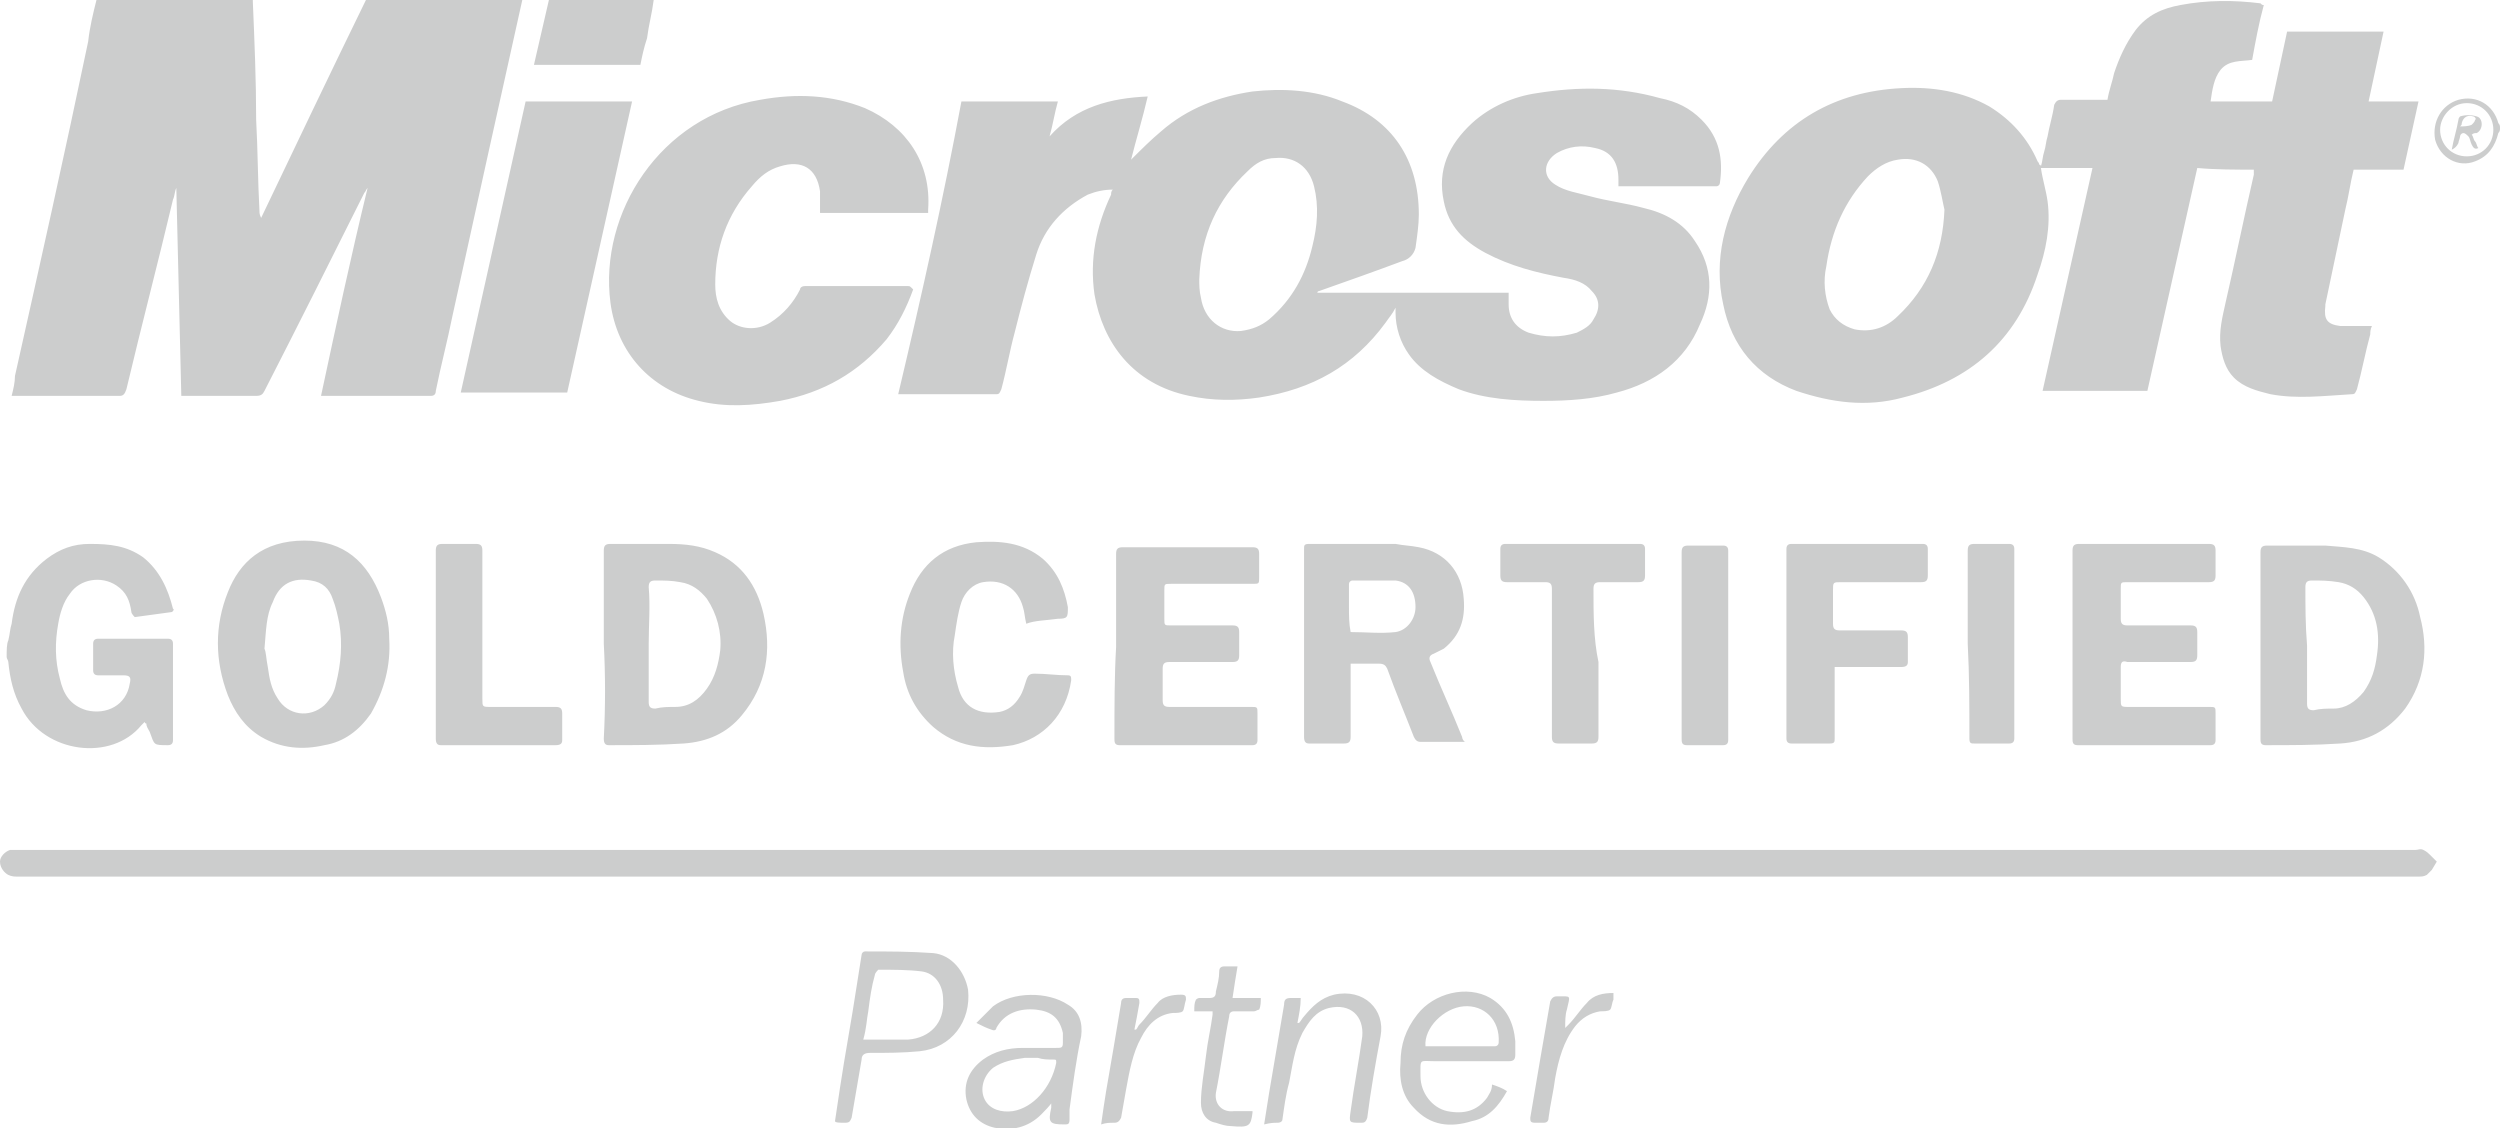
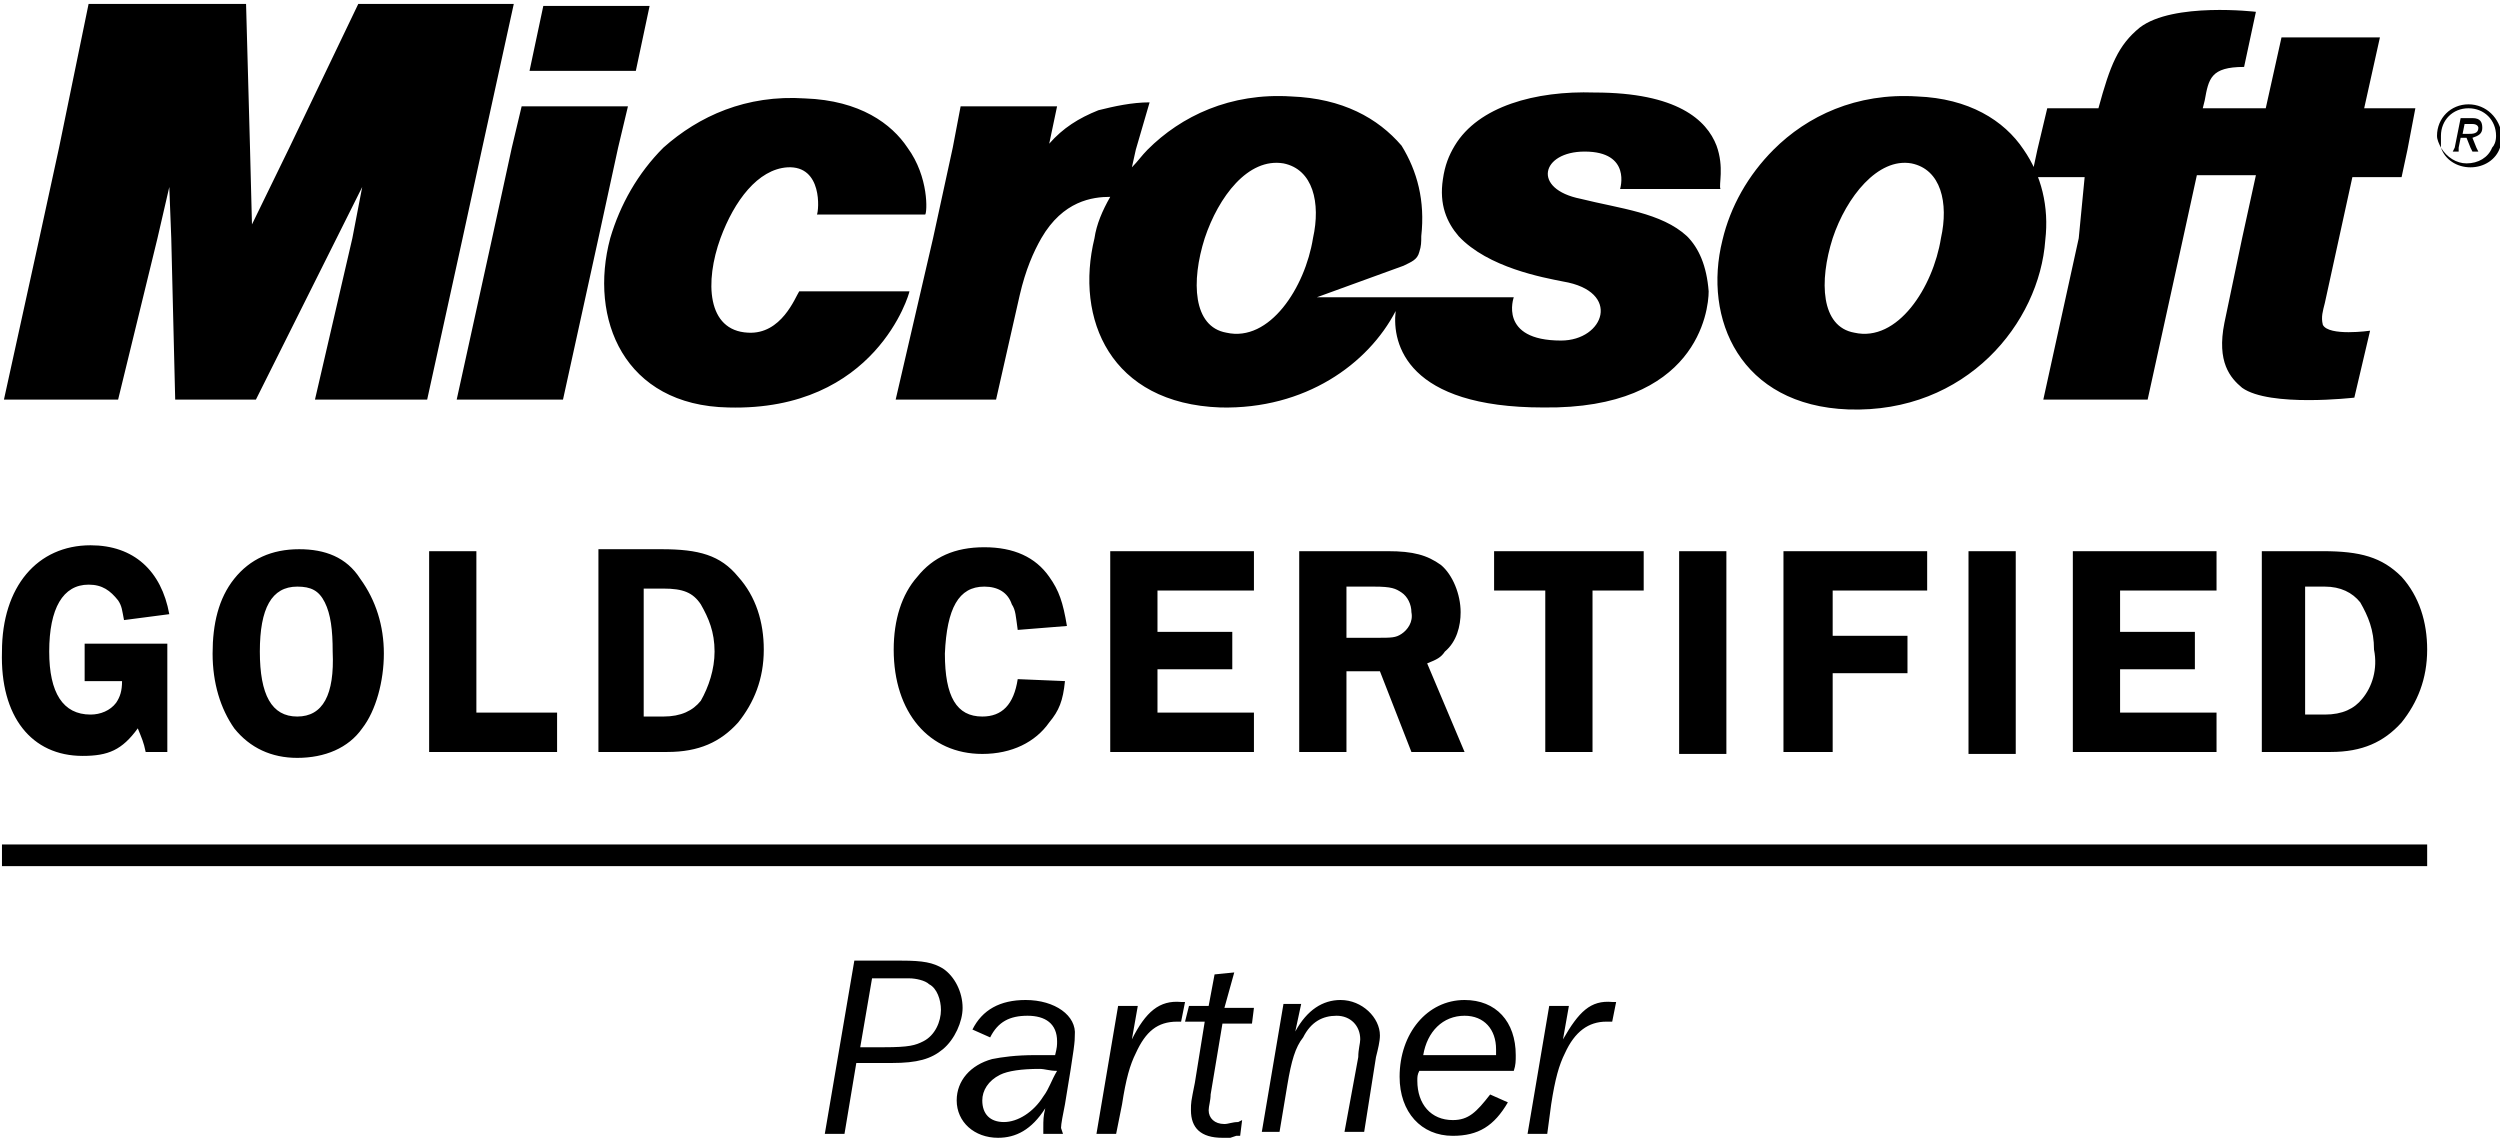
- <svg xmlns="http://www.w3.org/2000/svg" version="1.1" id="microsoft-gold" x="0px" y="0px" viewBox="0 0 150.3 67.8" style="enable-background:new 0 0 150.3 67.8;" xml:space="preserve">
-   <path id="Badge_2" style="fill:#CCCDCD;" d="M31.4,0c-1.4,6.3-2.8,12.6-4.2,19c-0.3,1.5-0.7,3-1,4.5c0,0.2-0.1,0.3-0.3,0.3         c-2.1,0-4.3,0-6.4,0c0,0-0.1,0-0.2,0c0.9-4.2,1.8-8.4,2.8-12.5c0,0,0,0,0,0c-0.1,0.1-0.1,0.2-0.2,0.3c-2,4-4,8-6,11.9         c-0.1,0.2-0.2,0.3-0.5,0.3c-1.4,0-2.7,0-4.1,0c-0.1,0-0.2,0-0.4,0c-0.1-4.2-0.2-8.3-0.3-12.5c0,0,0,0,0,0c-0.1,0.2-0.1,0.5-0.2,0.7         c-0.9,3.8-1.9,7.6-2.8,11.4c-0.1,0.3-0.2,0.4-0.4,0.4c-2,0-4.1,0-6.1,0c-0.1,0-0.2,0-0.4,0c0.1-0.4,0.2-0.8,0.2-1.2         c1.5-6.7,3-13.4,4.4-20.1C5.4,1.6,5.6,0.8,5.8,0c3.1,0,6.3,0,9.4,0c0,0,0,0.1,0,0.1c0.1,2.4,0.2,4.7,0.2,7.1         c0.1,1.8,0.1,3.7,0.2,5.5c0,0.1,0,0.2,0.1,0.4c2.1-4.4,4.2-8.8,6.3-13.1C25.1,0,28.2,0,31.4,0z M0.4,39.5c0,0.1,0.1,0.2,0.1,0.3         c0.1,1,0.3,1.9,0.8,2.8c1.4,2.7,5.4,3.2,7.2,1c0.1-0.1,0.1-0.1,0.2-0.2c0,0.1,0.1,0.1,0.1,0.1C8.8,43.7,8.9,43.8,9,44         c0.3,0.8,0.2,0.8,1.1,0.8c0.2,0,0.3-0.1,0.3-0.3c0-1.9,0-3.9,0-5.8c0-0.2-0.1-0.3-0.3-0.3c-1.4,0-2.8,0-4.2,0         c-0.2,0-0.3,0.1-0.3,0.3c0,0.5,0,1,0,1.6c0,0.2,0.1,0.3,0.3,0.3c0.5,0,1,0,1.5,0c0.4,0,0.5,0.1,0.4,0.5c-0.2,1.3-1.4,1.9-2.6,1.6         c-1-0.3-1.4-1-1.6-1.9c-0.3-1.1-0.3-2.2-0.1-3.3c0.1-0.6,0.3-1.3,0.7-1.8c0.6-0.9,1.9-1.1,2.8-0.5c0.6,0.4,0.8,0.9,0.9,1.6         c0,0.1,0.2,0.3,0.2,0.3c0.7-0.1,1.5-0.2,2.2-0.3c0.1,0,0.2-0.2,0.1-0.2c-0.3-1.2-0.8-2.3-1.8-3.1c-1-0.7-2-0.8-3.2-0.8         c-1,0-1.8,0.3-2.6,0.9c-1.3,1-1.9,2.3-2.1,3.9c-0.1,0.3-0.1,0.6-0.2,1C0.4,38.7,0.4,39.1,0.4,39.5z M33,0c-0.3,1.3-0.6,2.6-0.9,3.9         c2.1,0,4.2,0,6.4,0c0.1-0.5,0.2-1,0.4-1.6C39,1.5,39.2,0.8,39.3,0C37.2,0,35.1,0,33,0z M150.3,7.7c0-0.1,0-0.2-0.1-0.3         c-0.3-1.1-1.3-1.7-2.4-1.4c-1,0.3-1.6,1.3-1.4,2.4c0.3,1.1,1.4,1.7,2.4,1.3c0.8-0.3,1.2-0.9,1.4-1.7C150.3,7.9,150.3,7.8,150.3,7.7z         M148.3,6.2c0.9,0,1.6,0.7,1.6,1.6c0,0.9-0.7,1.6-1.6,1.6c-0.9,0-1.6-0.7-1.6-1.6C146.7,7,147.4,6.2,148.3,6.2z M54,23.7         c0.1,0,0.1,0,0.1,0c1.9,0,3.9,0,5.8,0c0.2,0,0.2-0.1,0.3-0.3c0.3-1.1,0.5-2.3,0.8-3.4c0.4-1.6,0.8-3.1,1.3-4.7         c0.5-1.6,1.6-2.8,3.1-3.6c0.5-0.2,1-0.3,1.5-0.3c-0.1,0.1-0.1,0.2-0.1,0.3c-0.9,1.9-1.3,3.9-1,6c0.5,2.9,2.3,5.4,5.7,6.1         c1.4,0.3,2.8,0.3,4.2,0.1c3.2-0.5,5.7-1.9,7.6-4.5c0.2-0.3,0.4-0.5,0.6-0.9c0,0.1,0,0.2,0,0.3c0,0.9,0.3,1.8,0.8,2.5         c0.7,1,1.8,1.6,3,2.1c1.6,0.6,3.4,0.7,5.1,0.7c1.5,0,3-0.1,4.4-0.5c2.3-0.6,4.1-1.9,5-4.1c0.8-1.7,0.8-3.4-0.3-5         c-0.7-1.1-1.8-1.7-3.1-2c-1.1-0.3-2.1-0.4-3.2-0.7c-0.7-0.2-1.5-0.3-2.1-0.7c-0.8-0.5-0.7-1.4,0.1-1.9c0.7-0.4,1.5-0.5,2.3-0.3         c1,0.2,1.4,0.9,1.4,1.9c0,0.1,0,0.2,0,0.4c2,0,3.9,0,5.9,0c0.1,0,0.2-0.1,0.2-0.2c0.2-1.4,0-2.7-1.1-3.8c-0.7-0.7-1.5-1.1-2.5-1.3         c-2.5-0.7-4.9-0.7-7.4-0.3c-1.4,0.2-2.8,0.8-3.9,1.8c-1.4,1.3-2.1,2.8-1.7,4.7c0.3,1.5,1.2,2.4,2.5,3.1c1.5,0.8,3.1,1.2,4.7,1.5         c0.7,0.1,1.3,0.3,1.7,0.8c0.5,0.5,0.5,1.1,0.1,1.7c-0.2,0.4-0.6,0.6-1,0.8c-1,0.3-1.9,0.3-2.9,0c-0.8-0.3-1.2-0.9-1.2-1.7         c0-0.2,0-0.4,0-0.7c-3.8,0-7.7,0-11.5,0c0-0.1,0.1-0.1,0.1-0.1c1.7-0.6,3.4-1.2,5-1.8c0.4-0.1,0.7-0.4,0.8-0.8         c0.1-0.7,0.2-1.4,0.2-2c0-3.3-1.6-5.7-4.6-6.8c-1.7-0.7-3.6-0.8-5.4-0.6c-2,0.3-3.9,1-5.5,2.4c-0.6,0.5-1.2,1.1-1.8,1.7         c0.3-1.2,0.7-2.5,1-3.8c-2.2,0.1-4.3,0.6-5.9,2.4c0.2-0.7,0.3-1.4,0.5-2.1c-1.9,0-3.8,0-5.8,0C56.7,12,55.4,17.8,54,23.7z M75,10.3         c0.5-0.5,1-0.8,1.7-0.8c1.1-0.1,2,0.5,2.3,1.7c0.3,1.2,0.2,2.4-0.1,3.6c-0.4,1.7-1.2,3.2-2.6,4.4c-0.5,0.4-1,0.6-1.7,0.7         c-1.2,0.1-2.2-0.7-2.4-2c-0.1-0.4-0.1-0.8-0.1-1.1C72.2,14.1,73.2,12,75,10.3z M135.5,10.2c0,0.1,0,0.2,0,0.3         c-0.6,2.6-1.1,5.1-1.7,7.7c-0.2,0.9-0.4,1.7-0.3,2.6c0.1,0.7,0.3,1.4,0.8,1.9c0.6,0.6,1.4,0.8,2.2,1c1.6,0.3,3.2,0.1,4.9,0         c0.2,0,0.2-0.1,0.3-0.3c0.3-1.1,0.5-2.2,0.8-3.3c0-0.1,0-0.3,0.1-0.5c-0.7,0-1.3,0-1.9,0c-0.8-0.1-1-0.4-0.9-1.2c0,0,0-0.1,0-0.1         c0.4-1.9,0.8-3.8,1.2-5.7c0.2-0.8,0.3-1.6,0.5-2.4c1,0,2,0,3,0c0.3-1.4,0.6-2.7,0.9-4.1c-1,0-2,0-3,0c0.3-1.4,0.6-2.8,0.9-4.2         c-2,0-3.9,0-5.8,0c-0.3,1.4-0.6,2.8-0.9,4.2c-1.2,0-2.4,0-3.7,0c0.1-0.7,0.2-1.4,0.6-1.9c0.5-0.6,1.2-0.5,1.9-0.6         c0.2-1.1,0.4-2.2,0.7-3.3c-0.1,0-0.1,0-0.2-0.1c-1.6-0.2-3.2-0.2-4.8,0.1c-1.1,0.2-2,0.6-2.7,1.5c-0.6,0.8-1,1.7-1.3,2.6         c-0.1,0.5-0.3,1-0.4,1.6c-0.9,0-1.9,0-2.8,0c-0.2,0-0.3,0.1-0.4,0.3c-0.1,0.7-0.3,1.3-0.4,1.9c-0.1,0.3-0.1,0.6-0.2,0.9         c-0.1,0.3-0.1,0.6-0.2,0.9c0-0.1-0.1-0.1-0.1-0.1c0-0.1-0.1-0.2-0.1-0.2c-0.6-1.4-1.6-2.5-2.9-3.3c-1.6-0.9-3.4-1.2-5.3-1.1         c-4,0.2-7.1,2-9.2,5.4c-1.4,2.3-2.1,4.9-1.5,7.6c0.5,2.5,2,4.3,4.4,5.2c2.1,0.7,4.2,1,6.4,0.4c4-1,6.8-3.4,8.1-7.4         c0.5-1.4,0.8-2.9,0.6-4.4c-0.1-0.7-0.3-1.3-0.4-2c1,0,2.1,0,3.1,0c-1,4.5-2,8.9-3,13.4c2.1,0,4.2,0,6.3,0c1-4.5,2-8.9,3-13.4         C133.2,10.2,134.4,10.2,135.5,10.2z M114.1,19c-0.7,0.7-1.6,1-2.6,0.8c-0.7-0.2-1.2-0.6-1.5-1.2c-0.3-0.8-0.4-1.7-0.2-2.6         c0.3-2.1,1.1-3.9,2.5-5.4c0.5-0.5,1.1-0.9,1.8-1c1.1-0.2,2,0.3,2.4,1.3c0.2,0.6,0.3,1.3,0.4,1.7C116.8,15.2,115.9,17.3,114.1,19z         M54.6,17.2c-2.1,0-4.1,0-6.2,0c-0.2,0-0.3,0.1-0.3,0.2c-0.4,0.8-1,1.5-1.8,2c-0.8,0.5-1.8,0.4-2.4-0.1c-0.7-0.6-0.9-1.4-0.9-2.2         c0-2.2,0.7-4.2,2.2-5.9c0.5-0.6,1-1,1.7-1.2c1.3-0.4,2.2,0.1,2.4,1.5c0,0.1,0,0.2,0,0.3c0,0.3,0,0.6,0,1c2.2,0,4.3,0,6.5,0         c0-0.1,0-0.2,0-0.2c0.2-2.8-1.3-5-3.8-6.1c-2-0.8-4.1-0.9-6.3-0.5c-6,1-9.7,6.8-9,12.2c0.4,3,2.4,5.2,5.3,5.9c1.6,0.4,3.2,0.3,4.9,0         c2.6-0.5,4.7-1.7,6.4-3.7c0.7-0.9,1.2-1.9,1.6-3C54.7,17.2,54.7,17.2,54.6,17.2z M34.1,23.6c1.3-5.8,2.6-11.7,3.9-17.5         c-2.1,0-4.3,0-6.4,0c-1.3,5.8-2.6,11.7-3.9,17.5C29.9,23.6,32,23.6,34.1,23.6z M87.9,44.3c-0.6-1.5-1.3-3-1.9-4.5         c-0.1-0.2-0.1-0.4,0.2-0.5c0.2-0.1,0.4-0.2,0.6-0.3c1-0.8,1.3-1.8,1.2-3c-0.1-1.6-1.1-2.8-2.7-3.1c-0.5-0.1-0.9-0.1-1.4-0.2         c-1.7,0-3.5,0-5.2,0c-0.3,0-0.3,0.1-0.3,0.3c0,3.8,0,7.6,0,11.3c0,0.3,0.1,0.4,0.3,0.4c0.7,0,1.4,0,2.1,0c0.3,0,0.4-0.1,0.4-0.4         c0-1.3,0-2.7,0-4c0-0.1,0-0.3,0-0.4c0.6,0,1.2,0,1.7,0c0.3,0,0.4,0.1,0.5,0.3c0.5,1.4,1.1,2.8,1.6,4.1c0.1,0.2,0.2,0.3,0.4,0.3         c0.6,0,1.2,0,1.9,0c0.3,0,0.5,0,0.8,0C88,44.6,87.9,44.4,87.9,44.3z M81.1,36.5c0-0.5,0-1,0-1.4c0-0.1,0.1-0.2,0.2-0.2         c0.9,0,1.8,0,2.6,0c0.8,0.1,1.2,0.7,1.2,1.6c0,0.7-0.5,1.4-1.2,1.5c-0.9,0.1-1.8,0-2.7,0C81.1,37.5,81.1,37,81.1,36.5z M135.9,44.4         c0,0.2,0,0.4,0.3,0.4c1.5,0,3,0,4.5-0.1c1.6-0.1,2.9-0.8,3.9-2.1c1.2-1.7,1.4-3.6,0.9-5.5c-0.3-1.5-1.2-2.8-2.5-3.6         c-1-0.6-2.1-0.6-3.2-0.7c-1.2,0-2.4,0-3.5,0c-0.3,0-0.4,0.1-0.4,0.4c0,1.9,0,3.7,0,5.6C135.9,40.6,135.9,42.5,135.9,44.4z         M138.6,35.3c0-0.3,0.1-0.4,0.4-0.4c0.5,0,1,0,1.6,0.1c0.6,0.1,1.1,0.4,1.5,0.9c0.8,1,1,2.2,0.8,3.5c-0.1,0.8-0.3,1.5-0.8,2.2         c-0.5,0.6-1.1,1-1.8,1c-0.4,0-0.8,0-1.2,0.1c-0.3,0-0.4-0.1-0.4-0.4c0-1.2,0-2.3,0-3.5C138.6,37.6,138.6,36.4,138.6,35.3z         M36.3,44.4c0,0.3,0.1,0.4,0.3,0.4c1.5,0,3,0,4.5-0.1c1.4-0.1,2.6-0.6,3.5-1.7c1.5-1.8,1.8-3.9,1.3-6.1c-0.4-1.7-1.3-3-2.9-3.7         c-0.9-0.4-1.8-0.5-2.8-0.5c-1.2,0-2.3,0-3.5,0c-0.3,0-0.4,0.1-0.4,0.4c0,1.9,0,3.7,0,5.6C36.4,40.6,36.4,42.5,36.3,44.4z M39,35.3         c0-0.3,0.1-0.4,0.4-0.4c0.5,0,1,0,1.5,0.1c0.7,0.1,1.2,0.5,1.6,1c0.6,0.9,0.9,2,0.8,3.1c-0.1,0.8-0.3,1.6-0.8,2.3         c-0.5,0.7-1.1,1.1-1.9,1.1c-0.4,0-0.8,0-1.2,0.1c-0.3,0-0.4-0.1-0.4-0.4c0-1.2,0-2.3,0-3.5C39,37.6,39.1,36.4,39,35.3z M13.7,35.6         c-0.8,2-0.8,4.1,0,6.2c0.4,1,1,1.9,2,2.5c1.2,0.7,2.5,0.8,3.8,0.5c1.2-0.2,2.1-0.9,2.8-1.9c0.8-1.4,1.2-2.9,1.1-4.5         c0-0.9-0.2-1.7-0.5-2.5c-0.8-2.1-2.2-3.4-4.6-3.4C15.8,32.5,14.4,33.8,13.7,35.6z M16.4,36.2c0.4-1.1,1.2-1.5,2.3-1.3         c0.7,0.1,1.1,0.5,1.3,1.1c0.2,0.5,0.3,1,0.4,1.5c0.2,1.2,0.1,2.4-0.2,3.6c-0.1,0.5-0.3,0.9-0.7,1.3c-0.9,0.8-2.2,0.6-2.8-0.4         c-0.4-0.6-0.5-1.2-0.6-1.9C16,39.6,16,39.2,15.9,39C16,37.9,16,37,16.4,36.2z M67,44.4c0,0.2,0,0.4,0.3,0.4c2.7,0,5.3,0,8,0         c0.2,0,0.3-0.1,0.3-0.3c0-0.5,0-1,0-1.6c0-0.4,0-0.4-0.4-0.4c-1.6,0-3.3,0-4.9,0c-0.3,0-0.4-0.1-0.4-0.4c0-0.6,0-1.3,0-1.9         c0-0.3,0.1-0.4,0.4-0.4c1.3,0,2.5,0,3.8,0c0.3,0,0.4-0.1,0.4-0.4c0-0.5,0-1,0-1.4c0-0.3-0.1-0.4-0.4-0.4c-1.2,0-2.5,0-3.7,0         c-0.4,0-0.4,0-0.4-0.4c0-0.6,0-1.2,0-1.7c0-0.4,0-0.4,0.4-0.4c1.6,0,3.3,0,4.9,0c0.4,0,0.4,0,0.4-0.4c0-0.5,0-0.9,0-1.4         c0-0.3-0.1-0.4-0.4-0.4c-2.6,0-5.2,0-7.8,0c-0.3,0-0.4,0.1-0.4,0.4c0,1.9,0,3.7,0,5.6C67,40.6,67,42.5,67,44.4z M124.6,44.4         c0,0.2,0,0.4,0.3,0.4c2.7,0,5.3,0,8,0c0.2,0,0.3-0.1,0.3-0.3c0-0.5,0-1,0-1.6c0-0.4,0-0.4-0.4-0.4c-1.6,0-3.2,0-4.8,0         c-0.5,0-0.5,0-0.5-0.5c0-0.6,0-1.3,0-1.9c0-0.3,0.1-0.4,0.4-0.3c1.3,0,2.5,0,3.8,0c0.3,0,0.4-0.1,0.4-0.4c0-0.5,0-0.9,0-1.4         c0-0.3-0.1-0.4-0.4-0.4c-1.3,0-2.5,0-3.8,0c-0.3,0-0.4-0.1-0.4-0.4c0-0.6,0-1.2,0-1.8c0-0.4,0-0.4,0.4-0.4c1.6,0,3.3,0,4.9,0         c0.3,0,0.4-0.1,0.4-0.4c0-0.5,0-1,0-1.5c0-0.3-0.1-0.4-0.4-0.4c-2.6,0-5.2,0-7.8,0c-0.3,0-0.4,0.1-0.4,0.4c0,1.9,0,3.7,0,5.6         C124.6,40.6,124.6,42.5,124.6,44.4z M63.6,37.2c0.6,0,0.6-0.1,0.6-0.7c-0.2-1.1-0.6-2.1-1.5-2.9c-1.2-1-2.6-1.1-4-1         c-2,0.2-3.3,1.3-4,3.1c-0.6,1.5-0.7,3.1-0.4,4.7c0.2,1.3,0.8,2.4,1.8,3.3c1.4,1.2,3,1.4,4.8,1.1c1.8-0.4,3.2-1.8,3.5-3.9         c0-0.2,0-0.3-0.2-0.3c-0.7,0-1.3-0.1-2-0.1c-0.3,0-0.4,0.1-0.5,0.4c-0.1,0.3-0.2,0.7-0.4,1c-0.3,0.5-0.7,0.8-1.2,0.9         c-1.3,0.2-2.2-0.3-2.5-1.5c-0.3-1-0.4-2.1-0.2-3.1c0.1-0.7,0.2-1.4,0.4-2c0.2-0.6,0.7-1.1,1.3-1.2c1.2-0.2,2.1,0.4,2.4,1.5         c0.1,0.3,0.1,0.6,0.2,1C62.2,37.3,62.9,37.3,63.6,37.2z M1.1,51.7c-0.1,0-0.2,0-0.4,0c-0.1,0-0.2,0.1-0.2,0.2c0,0.1,0.1,0.2,0.1,0.2         c0.1,0,0.2,0,0.3,0c48.1,0,96.2,0,144.3,0c0.1,0,0.2,0,0.2,0c0.1,0,0.1-0.1,0.2-0.2c-0.1-0.1-0.1-0.2-0.2-0.2c-0.1,0-0.2,0-0.3,0         c-24,0-48.1,0-72.1,0C49.2,51.7,25.1,51.7,1.1,51.7z M145.9,52.6c0.1-0.1,0.2-0.2,0.3-0.3l0.3-0.5l-0.4-0.4         c-0.1-0.1-0.2-0.2-0.4-0.3c-0.2-0.1-0.3,0-0.5,0L1,51.1c-0.1,0-0.3,0-0.4,0C0.3,51.2,0,51.5,0,51.8c0,0.4,0.3,0.7,0.5,0.8         c0.2,0.1,0.4,0.1,0.5,0.1l144.3,0c0,0,0.1,0,0.1,0C145.6,52.7,145.7,52.7,145.9,52.6z M110.6,40.1c1.2,0,2.4,0,3.7,0         c0.3,0,0.4-0.1,0.4-0.3c0-0.5,0-1,0-1.5c0-0.3-0.1-0.4-0.4-0.4c-1.2,0-2.5,0-3.7,0c-0.3,0-0.4-0.1-0.4-0.4c0-0.7,0-1.4,0-2         c0-0.5,0-0.5,0.5-0.5c1.6,0,3.2,0,4.8,0c0.3,0,0.4-0.1,0.4-0.4c0-0.5,0-1.1,0-1.6c0-0.2-0.1-0.3-0.3-0.3c-2.6,0-5.3,0-7.9,0         c-0.2,0-0.3,0.1-0.3,0.3c0,3.8,0,7.6,0,11.4c0,0.2,0.1,0.3,0.3,0.3c0.8,0,1.5,0,2.3,0c0.3,0,0.3-0.1,0.3-0.3c0-1.3,0-2.6,0-3.9         c0-0.1,0-0.3,0-0.4C110.4,40.1,110.5,40.1,110.6,40.1z M95.8,35.4c0-0.3,0.1-0.4,0.4-0.4c0.8,0,1.5,0,2.3,0c0.3,0,0.4-0.1,0.4-0.4         c0-0.5,0-1.1,0-1.6c0-0.2-0.1-0.3-0.3-0.3c-2.7,0-5.4,0-8.1,0c-0.2,0-0.3,0.1-0.3,0.3c0,0.5,0,1.1,0,1.6c0,0.3,0.1,0.4,0.4,0.4         c0.8,0,1.5,0,2.3,0c0.3,0,0.4,0.1,0.4,0.4c0,0.1,0,0.2,0,0.3c0,2.9,0,5.8,0,8.6c0,0.3,0.1,0.4,0.4,0.4c0.7,0,1.3,0,2,0         c0.3,0,0.4-0.1,0.4-0.4c0-1.5,0-3,0-4.5C95.8,38.4,95.8,36.9,95.8,35.4z M26.2,44.4c0,0.3,0.1,0.4,0.3,0.4c2.3,0,4.6,0,6.9,0         c0.3,0,0.4-0.1,0.4-0.3c0-0.5,0-1.1,0-1.6c0-0.3-0.1-0.4-0.4-0.4c-1.3,0-2.6,0-3.9,0c-0.5,0-0.5,0-0.5-0.5c0-3,0-5.9,0-8.9         c0-0.3-0.1-0.4-0.4-0.4c-0.7,0-1.4,0-2,0c-0.3,0-0.4,0.1-0.4,0.4c0,1.9,0,3.7,0,5.6C26.2,40.6,26.2,42.5,26.2,44.4z M118.4,44.4         c0,0.3,0.1,0.3,0.3,0.3c0.7,0,1.4,0,2.1,0c0.2,0,0.3-0.1,0.3-0.3c0-3.8,0-7.6,0-11.4c0-0.2-0.1-0.3-0.3-0.3c-0.7,0-1.4,0-2.1,0         c-0.3,0-0.4,0.1-0.4,0.4c0,1.9,0,3.7,0,5.6C118.4,40.6,118.4,42.5,118.4,44.4z M101.1,44.4c0,0.2,0,0.4,0.3,0.4c0.7,0,1.4,0,2.2,0         c0.2,0,0.3-0.1,0.3-0.3c0-3.8,0-7.6,0-11.4c0-0.2-0.1-0.3-0.3-0.3c-0.7,0-1.4,0-2.1,0c-0.3,0-0.4,0.1-0.4,0.4c0,1.9,0,3.7,0,5.6         C101.1,40.6,101.1,42.5,101.1,44.4z M50.8,67.5c0.3,0,0.3-0.1,0.4-0.3c0.2-1.2,0.4-2.3,0.6-3.5c0-0.3,0.2-0.4,0.5-0.4c1,0,2,0,3-0.1         c1.9-0.2,3.1-1.8,2.9-3.7c-0.2-1.1-1-2.1-2.1-2.2c-1.4-0.1-2.7-0.1-4.1-0.1c-0.1,0-0.2,0.1-0.2,0.2c-0.1,0.6-0.2,1.3-0.3,1.9         c-0.3,2-0.7,4.1-1,6.1c-0.1,0.7-0.2,1.3-0.3,2C50.2,67.5,50.5,67.5,50.8,67.5z M52.2,60.8c0.1-0.8,0.2-1.5,0.4-2.2         c0-0.1,0.2-0.3,0.2-0.3c0.9,0,1.8,0,2.6,0.1c0.8,0.1,1.3,0.8,1.3,1.7c0.1,1.4-0.8,2.3-2.1,2.4c-0.9,0-1.8,0-2.7,0         C52.1,61.8,52.1,61.3,52.2,60.8z M63.2,66.3c0,0.1,0,0.2,0,0.3c-0.2,0.9-0.1,1,0.8,1c0.2,0,0.3,0,0.3-0.3c0-0.2,0-0.4,0-0.6         c0.2-1.5,0.4-3,0.7-4.4c0.1-0.8-0.1-1.5-0.8-1.9c-1.2-0.8-3.3-0.8-4.5,0.1c-0.3,0.3-0.6,0.6-1,1c0.4,0.2,0.6,0.3,0.9,0.4         c0.2,0.1,0.3,0,0.3-0.1c0.5-0.9,1.4-1.2,2.4-1.1c0.9,0.1,1.4,0.5,1.6,1.4c0,0.2,0,0.4,0,0.6c0,0.3-0.1,0.3-0.4,0.3c-0.7,0-1.4,0-2,0         c-0.9,0-1.7,0.2-2.4,0.7c-0.8,0.6-1.2,1.4-1,2.4c0.2,0.9,0.8,1.5,1.7,1.7c1,0.2,2,0,2.8-0.8c0.2-0.2,0.5-0.5,0.7-0.8         C63.1,66.2,63.2,66.2,63.2,66.3z M63.3,63.7c0.2,0,0.2,0,0.2,0.2c-0.3,1.5-1.4,2.7-2.6,2.9c-0.7,0.1-1.4-0.1-1.7-0.7         c-0.3-0.6-0.1-1.4,0.5-1.9c0.6-0.4,1.2-0.5,1.9-0.6c0.3,0,0.5,0,0.8,0C62.7,63.7,63,63.7,63.3,63.7z M89.4,66         c-0.6,0.8-1.4,1-2.4,0.8c-0.9-0.2-1.6-1.1-1.6-2.1c0-1.1-0.1-0.9,0.9-0.9c1.5,0,3,0,4.4,0c0.3,0,0.4-0.1,0.4-0.4c0-0.3,0-0.5,0-0.8         c-0.1-1.1-0.5-2-1.5-2.6c-1.4-0.8-3.4-0.3-4.4,1c-0.7,0.9-1,1.8-1,2.9c-0.1,1,0.1,2,0.8,2.7c1,1.1,2.2,1.2,3.5,0.8         c1-0.2,1.6-0.9,2.1-1.8c-0.3-0.2-0.6-0.3-0.9-0.4C89.7,65.6,89.5,65.8,89.4,66z M88,60.5c1.2-0.1,2.2,0.8,2.1,2.2         c0,0.1-0.1,0.2-0.2,0.2c-1.4,0-2.8,0-4.2,0C85.6,61.8,86.8,60.6,88,60.5z M76.8,67.5c0.2,0,0.3-0.1,0.3-0.2c0.1-0.7,0.2-1.5,0.4-2.2         c0.2-1,0.3-2,0.8-3c0.4-0.7,0.8-1.3,1.6-1.5c1.3-0.3,2.1,0.5,2,1.7c-0.2,1.5-0.5,3-0.7,4.5c-0.1,0.7-0.1,0.7,0.6,0.7         c0.2,0,0.3,0,0.4-0.3c0.2-1.6,0.5-3.3,0.8-4.9c0.3-1.6-1-2.9-2.8-2.5c-0.8,0.2-1.3,0.7-1.8,1.3c-0.1,0.1-0.2,0.3-0.3,0.4         c0,0-0.1,0-0.1,0c0.1-0.5,0.2-1,0.2-1.5c-0.2,0-0.4,0-0.6,0c-0.3,0-0.4,0.1-0.4,0.4c-0.3,1.8-0.6,3.5-0.9,5.3         c-0.1,0.6-0.2,1.3-0.3,1.9C76.4,67.5,76.6,67.5,76.8,67.5z M74.2,66.8c-0.7,0.1-1.2-0.4-1.1-1.1c0.3-1.5,0.5-3.1,0.8-4.6         c0-0.2,0.1-0.3,0.3-0.3c0.4,0,0.8,0,1.2,0c0.1,0,0.2-0.1,0.3-0.1c0.1-0.2,0.1-0.5,0.1-0.7c-0.6,0-1.1,0-1.7,0         c0.1-0.7,0.2-1.3,0.3-1.9c-0.3,0-0.5,0-0.8,0c-0.2,0-0.3,0.1-0.3,0.3c0,0.4-0.1,0.8-0.2,1.2c0,0.3-0.1,0.4-0.4,0.4         c-0.2,0-0.4,0-0.6,0c-0.1,0-0.2,0.1-0.2,0.1c-0.1,0.2-0.1,0.4-0.1,0.7c0.4,0,0.8,0,1.1,0c0,0.1,0,0.1,0,0.2         c-0.1,0.8-0.3,1.6-0.4,2.5c-0.1,0.9-0.3,1.9-0.3,2.8c0,0.6,0.3,1.1,0.9,1.2c0.3,0.1,0.6,0.2,0.9,0.2c1.1,0.1,1.2,0,1.3-0.8         c0,0,0,0,0-0.1C74.8,66.8,74.5,66.8,74.2,66.8z M67,67.5c0.2,0,0.3-0.1,0.4-0.3c0.1-0.6,0.2-1.1,0.3-1.7c0.2-1.1,0.4-2.2,0.9-3.1         c0.4-0.8,1-1.4,1.9-1.5c0.2,0,0.5,0,0.6-0.1c0.1-0.1,0.1-0.4,0.2-0.7c0,0,0,0,0,0c0-0.2,0-0.3-0.3-0.3c-0.5,0-1.1,0.1-1.4,0.5         c-0.4,0.4-0.7,0.9-1.1,1.3c-0.1,0.1-0.1,0.2-0.2,0.3c0,0,0,0-0.1,0c0.1-0.5,0.2-1,0.3-1.6c0-0.2,0-0.3-0.2-0.3c-0.2,0-0.4,0-0.6,0         c-0.2,0-0.3,0.1-0.3,0.3c-0.3,1.8-0.6,3.6-0.9,5.3c-0.1,0.6-0.2,1.3-0.3,2C66.5,67.5,66.7,67.5,67,67.5z M95.4,60.3         c-0.4,0.4-0.7,0.9-1.1,1.3c-0.1,0.1-0.1,0.1-0.2,0.2c0-0.4,0-0.8,0.1-1.1c0.2-0.9,0.3-0.8-0.6-0.8c-0.2,0-0.3,0.1-0.4,0.3         c-0.4,2.3-0.8,4.6-1.2,7c0,0.2,0,0.3,0.3,0.3c0.2,0,0.3,0,0.5,0c0.2,0,0.3-0.1,0.3-0.3c0.1-0.8,0.3-1.6,0.4-2.4         c0.2-1.1,0.5-2.2,1.2-3.1c0.4-0.5,0.9-0.8,1.5-0.9c0.2,0,0.5,0,0.6-0.1c0.1-0.1,0.1-0.4,0.2-0.6c0-0.1,0-0.2,0-0.4         C96.4,59.7,95.8,59.8,95.4,60.3z M147.8,8.6c0-0.1,0.1-0.3,0.1-0.4c0-0.1,0.1-0.2,0.2-0.2c0.1,0,0.2,0.1,0.3,0.2         c0.1,0.1,0.1,0.3,0.2,0.5c0.1,0.2,0.2,0.3,0.4,0.2c-0.1-0.1-0.1-0.3-0.2-0.4c-0.1-0.1-0.1-0.3-0.2-0.4c0.1-0.1,0.2-0.1,0.3-0.1         c0.4-0.2,0.4-0.9,0-1c-0.3-0.1-0.7-0.1-1,0c0,0-0.1,0.1-0.1,0.2c-0.1,0.6-0.3,1.2-0.4,1.8C147.6,8.9,147.7,8.8,147.8,8.6z M148,7.4         c0.1-0.4,0.4-0.5,0.7-0.4c0.1,0,0.2,0.2,0.1,0.2c0,0.1-0.1,0.2-0.2,0.3c-0.2,0.1-0.5,0.1-0.7,0.1C148,7.5,148,7.5,148,7.4z" />
+ <svg xmlns="http://www.w3.org/2000/svg" class="microsoft-gold" enable-background="new 0 0 127 58" version="1.1" viewBox="0 0 127 58" xml:space="preserve">
+   <path class="black" d="m37 20.7c7.5 0.2 9.2-5.8 9.2-5.9h-5.6c-0.2 0.3-0.9 2.2-2.6 2.1-2.1-0.1-2.2-2.6-1.4-4.8 0.7-1.9 1.9-3.5 3.4-3.6 1.8-0.1 1.6 2.2 1.5 2.4h5.5c0.1-0.1 0.2-1.9-0.9-3.4-0.8-1.2-2.4-2.4-5.2-2.5-3-0.2-5.4 0.9-7.2 2.5-1.3 1.3-2.2 2.9-2.7 4.6-1.1 4.1 0.7 8.5 6 8.6zm13.6-0.4l1.2-5.3c0.3-1.3 0.7-2.2 1.1-2.9 1.1-1.9 2.6-2.1 3.5-2.1-0.4 0.7-0.7 1.4-0.8 2.1-1 4.1 0.8 8.4 6.4 8.6 4.3 0.1 7.5-2.2 8.9-4.9-0.2 1.7 0.6 4.9 7.5 4.9 7.8 0.1 8.4-4.9 8.4-5.9-0.1-1.3-0.5-2.2-1.1-2.8-1.3-1.2-3.4-1.4-5.4-1.9-2.5-0.5-2-2.4 0.2-2.4 2.4 0 1.8 1.9 1.8 1.9h5.1c-0.1-0.2 0.2-1.1-0.2-2.2-0.5-1.3-2-2.7-6.2-2.7-3-0.1-5.9 0.7-7.1 2.7-0.3 0.5-0.5 1-0.6 1.7-0.2 1.3 0.2 2.2 0.8 2.9 1.5 1.6 4.3 2.1 5.3 2.3 3 0.5 2.1 3-0.1 3-3.2 0-2.4-2.2-2.4-2.2h-10l4.4-1.6c0.4-0.2 0.7-0.3 0.8-0.7 0.1-0.3 0.1-0.5 0.1-0.8 0.2-1.8-0.2-3.3-1-4.6-1.2-1.4-3-2.4-5.6-2.5-3.1-0.2-5.6 1-7.3 2.7-0.3 0.3-0.5 0.6-0.8 0.9l0.2-0.9 0.7-2.4c-0.9 0-1.8 0.2-2.6 0.4-1 0.4-1.8 0.9-2.5 1.7l0.4-1.9h-4.9l-0.4 2.1-1 4.6-1.9 8.2h5.1zm10.6-8.2c0.7-2.1 2.2-4.1 4-3.8 1.5 0.3 1.9 2 1.5 3.8-0.4 2.5-2.2 5.3-4.4 4.8-1.7-0.3-1.8-2.6-1.1-4.8zm32.7 8.7c6 0.2 9.7-4.4 10-8.6 0.2-1.7-0.2-3.3-1.1-4.6-1-1.5-2.8-2.6-5.4-2.7-3.1-0.2-5.6 1-7.3 2.7-1.3 1.3-2.2 2.9-2.6 4.6-1 4 0.9 8.4 6.4 8.6zm-0.8-8.7c0.7-2.1 2.3-4.1 4-3.8 1.5 0.3 1.9 2 1.5 3.8-0.4 2.5-2.2 5.3-4.4 4.8-1.7-0.3-1.8-2.6-1.1-4.8zm12.5 0l-1.8 8.2h5.3l1.8-8.2 0.7-3.2h3l-0.7 3.2-0.9 4.3c-0.4 2 0.3 2.8 0.9 3.3 1.4 1 5.7 0.5 5.7 0.5l0.8-3.4s-2.1 0.3-2.4-0.3c-0.1-0.4 0-0.7 0.1-1.1l0.7-3.2 0.7-3.2h2.5l0.3-1.4 0.4-2.1h-2.6l0.8-3.6h-5l-0.8 3.6h-3.2l0.1-0.4c0.2-1.1 0.3-1.7 2-1.7l0.6-2.8s-4.2-0.5-5.9 0.8c-1.1 0.9-1.5 1.9-2.1 4.1h-2.6l-0.5 2.1-0.3 1.4h2.7l-0.3 3.1zm19.8-6.8c-0.9 0-1.6 0.7-1.6 1.6 0 0.2 0.1 0.4 0.2 0.6 0.2 0.6 0.8 1 1.5 1s1.3-0.4 1.5-1c0.1-0.2 0.1-0.4 0.1-0.6-0.1-0.9-0.8-1.6-1.7-1.6zm1.2 2.2c-0.2 0.5-0.7 0.8-1.3 0.8-0.5 0-1-0.3-1.3-0.8v-0.6c0-0.8 0.6-1.4 1.4-1.4s1.4 0.6 1.4 1.4c0 0.3-0.1 0.5-0.2 0.6zm-1-1.5h-0.6l-0.3 1.5-0.1 0.2h0.3v-0.2l0.1-0.5h0.3l0.2 0.5 0.1 0.2h0.3l-0.1-0.2-0.2-0.5c0.3-0.1 0.5-0.2 0.5-0.5s-0.1-0.5-0.5-0.5zm-0.2 0.8h-0.3l0.1-0.5h0.4c0.2 0 0.3 0.1 0.3 0.2 0 0.3-0.3 0.3-0.5 0.3zm-117.4 5.3l0.6-2.6 0.1 2.6 0.2 8.2h4.1l4.1-8.2 1.3-2.6-0.5 2.6-1.9 8.2h5.7l1.8-8.2 1-4.6 1.6-7.3h-7.9l-3.5 7.3-1.9 3.9-0.1-3.9-0.2-7.3h-8l-1.5 7.3-1 4.6-1.8 8.2h5.8l2-8.2zm17 0l-1.8 8.2h5.4l1.8-8.2 1-4.6 0.5-2.1h-5.4l-0.5 2.1-1 4.6zm8-11.8h-5.4l-0.7 3.3h5.4l0.7-3.3z" />
+   <path class="gold" d="m80.9 38.3v-8.3h2.6v-2h-7.6v2h2.6v8.2h2.4zm19.1 0h2.4v-10.3h-2.4v10.3zm-50-8.5c0.7 0 1.2 0.3 1.4 0.9 0.2 0.3 0.2 0.6 0.3 1.3l2.5-0.2c-0.2-1.2-0.4-1.8-0.9-2.5-0.7-1-1.8-1.5-3.3-1.5s-2.6 0.5-3.4 1.5c-0.8 0.9-1.2 2.2-1.2 3.7 0 3.2 1.8 5.3 4.5 5.3 1.5 0 2.7-0.6 3.4-1.6 0.5-0.6 0.7-1.1 0.8-2.1l-2.4-0.1c-0.2 1.3-0.8 1.9-1.8 1.9-1.3 0-1.9-1-1.9-3.2 0.1-2.3 0.7-3.4 2-3.4zm13.7 0.1v-1.9h-7.3v10.2h7.3v-2h-4.9v-2.2h3.8v-1.9h-3.8v-2.1h4.9zm54.3-1.9h-3.1v10.2h3.5c1.6 0 2.7-0.5 3.6-1.5 0.8-1 1.3-2.2 1.3-3.7 0-1.4-0.4-2.7-1.3-3.7-1-1-2.1-1.3-4-1.3zm2 7.5c-0.4 0.5-1 0.8-1.9 0.8h-1v-6.5h1c0.8 0 1.4 0.3 1.8 0.8 0.4 0.7 0.7 1.4 0.7 2.4 0.2 1-0.1 1.9-0.6 2.5zm-7.4-5.6v-1.9h-7.3v10.2h7.3v-2h-4.9v-2.2h3.8v-1.9h-3.8v-2.1h4.9zm-14.7 0.1v-2h-7.3v10.2h2.5v-4h3.8v-1.9h-3.8v-2.3h4.8zm-12.6 8.3h2.4v-10.3h-2.4v10.3zm-85.2 5.7h123.2v-1.1h-123.2v1.1zm4.1-5.6c1.3 0 2-0.3 2.8-1.4 0.2 0.5 0.3 0.7 0.4 1.2h1.1v-5.5h-4.2v1.9h1.9c0 0.5-0.1 0.8-0.3 1.1-0.3 0.4-0.8 0.6-1.3 0.6-1.4 0-2.1-1.1-2.1-3.2 0-2.2 0.7-3.4 2-3.4 0.7 0 1.1 0.3 1.5 0.8 0.2 0.3 0.2 0.5 0.3 1l2.3-0.3c-0.4-2.2-1.8-3.5-4-3.5-2.7 0-4.5 2.1-4.5 5.4-0.1 3.3 1.5 5.3 4.1 5.3zm17.6-10.4v10.2h6.5v-2h-4.1v-8.2h-2.4zm30.3 22.8c-1.3 0-2.2 0.5-2.7 1.5l0.9 0.4c0.4-0.8 1-1.1 1.9-1.1s1.5 0.4 1.5 1.3c0 0.2 0 0.3-0.1 0.7h-0.2-0.8c-1 0-1.7 0.1-2.2 0.2-1.1 0.3-1.8 1.1-1.8 2.1 0 1.1 0.9 1.9 2.1 1.9 0.9 0 1.7-0.4 2.4-1.5-0.1 0.4-0.1 0.6-0.1 1v0.3h1l-0.1-0.3c0-0.2 0.1-0.7 0.2-1.2 0.5-3 0.5-3.2 0.5-3.5 0.1-1-1-1.8-2.5-1.8zm0.9 4.9c-0.5 0.8-1.3 1.3-2 1.3s-1.1-0.4-1.1-1.1c0-0.5 0.3-1 0.9-1.3 0.4-0.2 1.1-0.3 2-0.3 0.3 0 0.5 0.1 0.9 0.1-0.3 0.5-0.4 0.9-0.7 1.3zm21.2-24.6c0-0.9-0.4-1.9-1-2.4-0.7-0.5-1.4-0.7-2.7-0.7h-4.5v10.2h2.4v-4.1h1.7l1.6 4.1h2.7l-1.9-4.5c0.5-0.2 0.7-0.3 0.9-0.6 0.6-0.5 0.8-1.3 0.8-2zm-3 1.1c-0.3 0.2-0.5 0.2-1.3 0.2h-1.5v-2.6h1.4c0.9 0 1.1 0.1 1.4 0.3s0.5 0.6 0.5 1c0.1 0.5-0.2 0.9-0.5 1.1zm-3.1 18.6c-0.9 0-1.7 0.5-2.3 1.6l0.3-1.4h-0.9l-1.1 6.5h0.9l0.4-2.4c0.2-1.2 0.4-1.9 0.8-2.4 0.4-0.8 1-1.1 1.7-1.1s1.2 0.5 1.2 1.2c0 0.2-0.1 0.5-0.1 0.9l-0.7 3.8h1l0.6-3.8c0.1-0.4 0.2-0.8 0.2-1.1 0-0.9-0.9-1.8-2-1.8zm6.3 0c-1.9 0-3.3 1.7-3.3 3.9 0 1.8 1.1 3 2.7 3 1.3 0 2.1-0.5 2.8-1.7l-0.9-0.4c-0.7 0.9-1.1 1.3-1.9 1.3-1.1 0-1.8-0.8-1.8-2 0-0.2 0-0.3 0.1-0.5h4.8c0.1-0.3 0.1-0.5 0.1-0.8 0-1.7-1-2.8-2.6-2.8zm1.6 2.8h-3.7c0.2-1.2 1-2 2.1-2 1 0 1.6 0.7 1.6 1.7v0.3zm-13.3-4.2l-1 0.1-0.3 1.6h-1l-0.2 0.8h1l-0.5 3.1c-0.2 1-0.2 1-0.2 1.4 0 0.9 0.5 1.4 1.6 1.4h0.4l0.3-0.1h0.2l0.1-0.8-0.2 0.1c-0.3 0-0.5 0.1-0.7 0.1-0.5 0-0.8-0.3-0.8-0.7 0-0.2 0.1-0.5 0.1-0.8l0.6-3.6h1.5l0.1-0.8h-1.5l0.5-1.8zm-5.2 3.4l0.3-1.7h-1l-1.1 6.5h1l0.3-1.5c0.2-1.3 0.4-2 0.7-2.6 0.5-1.1 1.1-1.6 2.1-1.6h0.2l0.2-1h-0.2c-1.1-0.1-1.8 0.5-2.5 1.9zm21.9 0l0.3-1.7h-1l-1.1 6.5h1l0.2-1.5c0.2-1.3 0.4-2 0.7-2.6 0.5-1.1 1.2-1.6 2.1-1.6h0.3l0.2-1h-0.2c-1.1-0.1-1.7 0.5-2.5 1.9zm-64.2-24.9c-1.4 0-2.5 0.5-3.3 1.5s-1.1 2.3-1.1 3.8 0.4 2.8 1.1 3.8c0.8 1 1.9 1.5 3.2 1.5 1.4 0 2.6-0.5 3.3-1.5 0.7-0.9 1.1-2.4 1.1-3.8s-0.4-2.7-1.2-3.8c-0.7-1.1-1.8-1.5-3.1-1.5zm-0.1 8.5c-1.3 0-1.9-1.1-1.9-3.3s0.6-3.3 1.9-3.3c0.7 0 1.1 0.2 1.4 0.8s0.4 1.4 0.4 2.5c0.1 2.2-0.5 3.3-1.8 3.3zm32.8 12.8c-0.5-0.3-1-0.4-2.1-0.4h-2.4l-1.5 8.8h1l0.6-3.6h1.8c1.3 0 2-0.2 2.6-0.7s1-1.4 1-2.1c0-0.8-0.4-1.6-1-2zm-1 3.7c-0.4 0.2-0.7 0.3-2 0.3h-1.2l0.6-3.5h1.9c0.3 0 0.8 0.1 1 0.3 0.4 0.2 0.6 0.8 0.6 1.3 0 0.6-0.3 1.3-0.9 1.6zm-16.5-24.9v10.2h3.5c1.6 0 2.7-0.5 3.6-1.5 0.8-1 1.3-2.2 1.3-3.7 0-1.4-0.4-2.7-1.3-3.7-0.9-1.1-2-1.4-3.9-1.4h-3.2zm5.2 2.7c0.4 0.7 0.7 1.4 0.7 2.4 0 0.9-0.3 1.8-0.7 2.5-0.4 0.5-1 0.8-1.9 0.8h-1v-6.5h1c1 0 1.5 0.2 1.9 0.8z" />
</svg>
